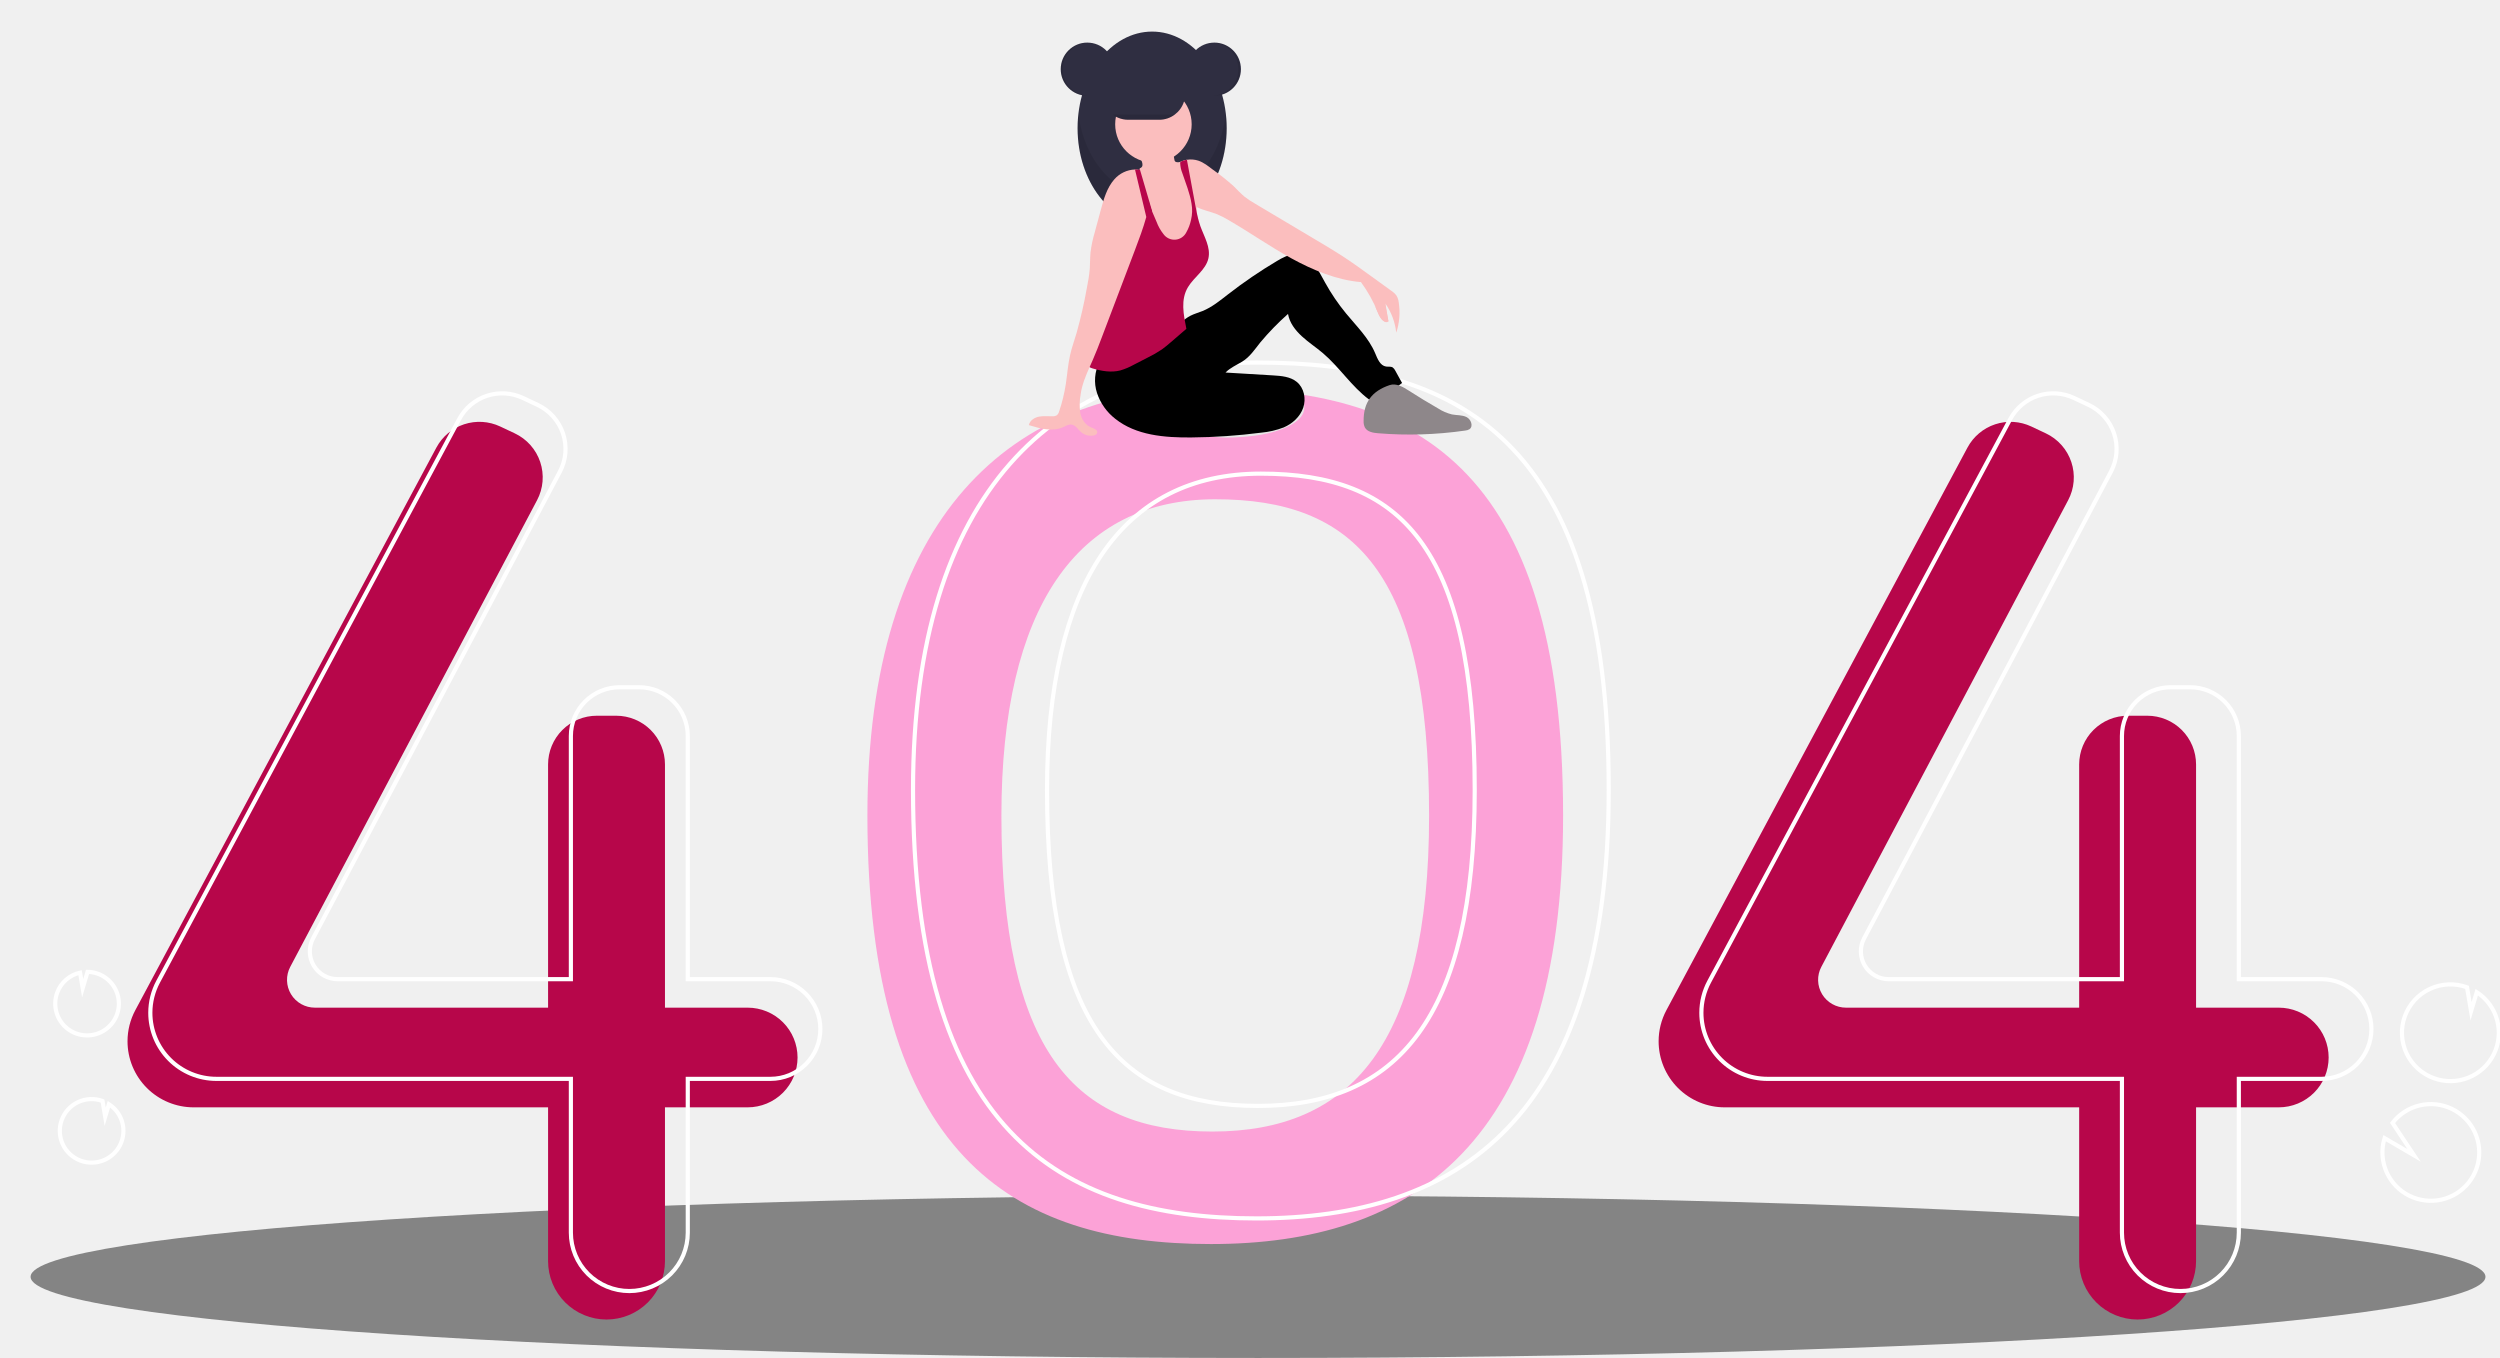
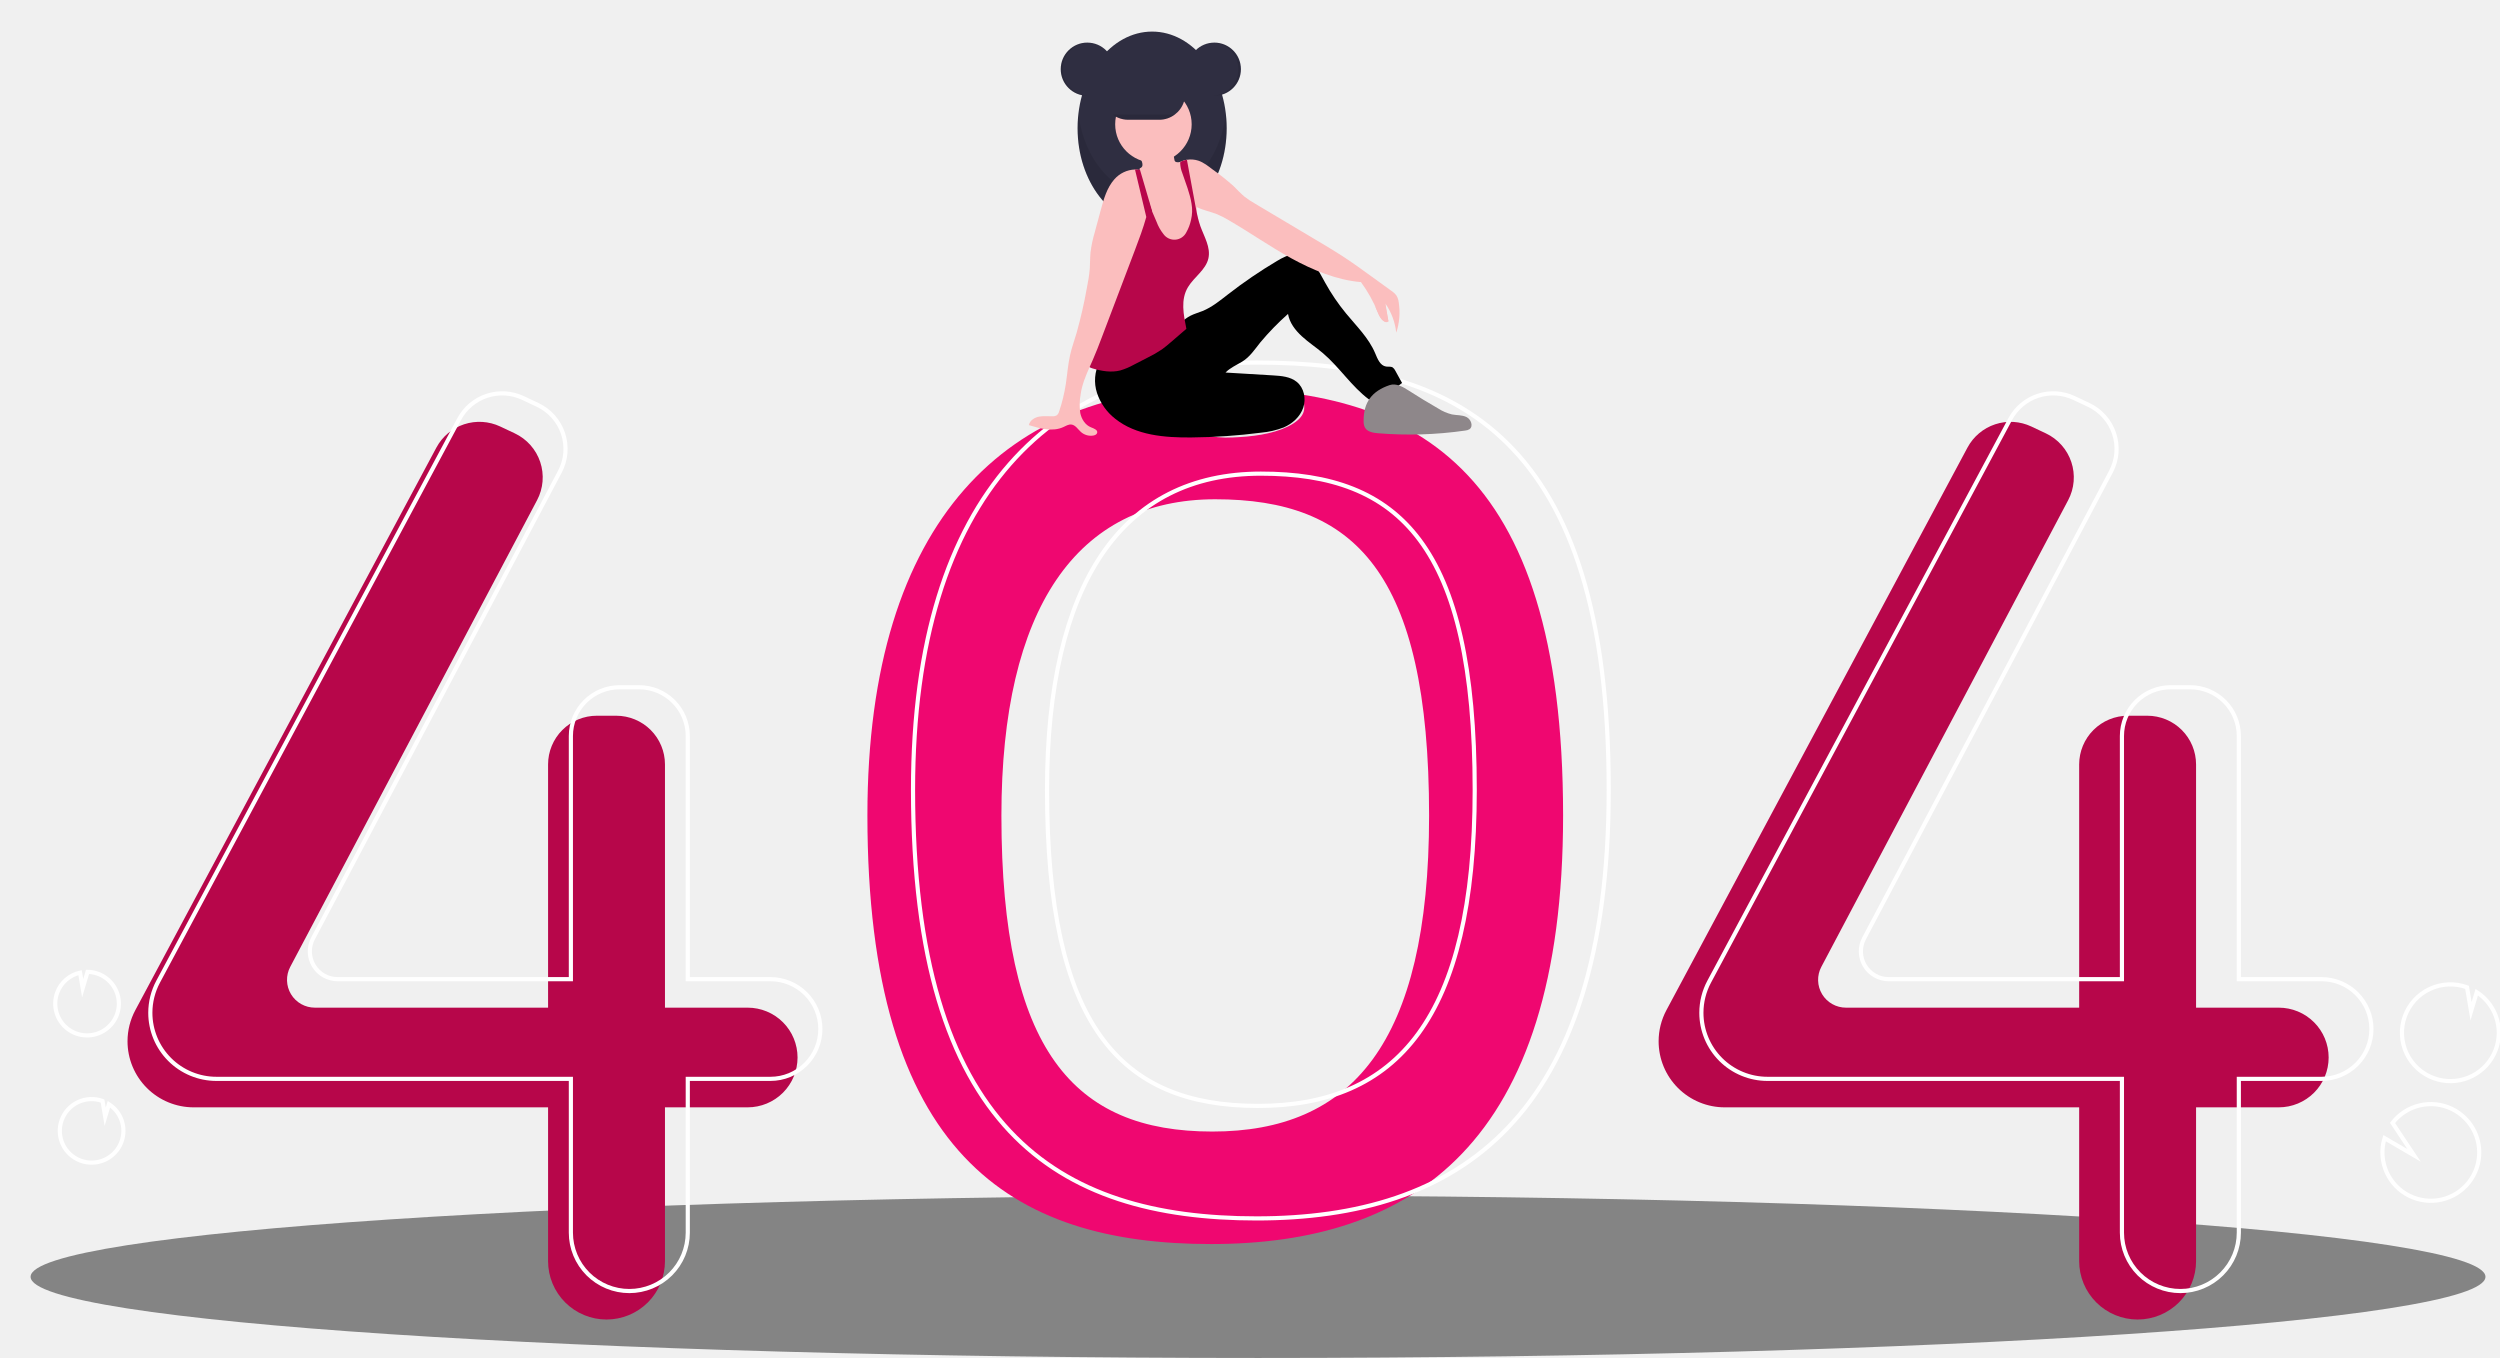
<svg xmlns="http://www.w3.org/2000/svg" width="602" height="327" viewBox="0 0 602 327" fill="none">
  <g clip-path="url(#clip0)">
    <path d="M302.932 327C466.17 327 598.5 318.249 598.5 307.454C598.5 296.659 466.17 287.908 302.932 287.908C139.695 287.908 7.365 296.659 7.365 307.454C7.365 318.249 139.695 327 302.932 327Z" fill="#848484" />
-     <path d="M291.602 93.477C243.447 93.477 208.871 124.339 208.871 196.351C208.871 277.964 243.447 299.567 291.602 299.567C339.758 299.567 376.394 275.906 376.394 196.351C376.393 111.308 339.758 93.477 291.602 93.477ZM291.919 272.477C258.565 272.477 241.14 252.93 241.14 196.403C241.14 146.527 259.278 120.224 292.632 120.224C325.986 120.224 344.125 137.501 344.125 196.403C344.125 251.505 325.273 272.477 291.919 272.477Z" fill="#FCA2D7" />
+     <path d="M291.602 93.477C243.447 93.477 208.871 124.339 208.871 196.351C208.871 277.964 243.447 299.567 291.602 299.567C339.758 299.567 376.394 275.906 376.394 196.351C376.393 111.308 339.758 93.477 291.602 93.477ZM291.919 272.477C258.565 272.477 241.14 252.93 241.14 196.403C241.14 146.527 259.278 120.224 292.632 120.224C325.986 120.224 344.125 137.501 344.125 196.403C344.125 251.505 325.273 272.477 291.919 272.477Z" fill="#EF0770" />
    <path d="M180.035 242.644H160.125V184.076C160.125 180.965 158.888 177.982 156.686 175.782C154.484 173.583 151.497 172.347 148.383 172.347H143.718C142.176 172.347 140.649 172.65 139.224 173.24C137.8 173.829 136.505 174.693 135.415 175.782C134.325 176.871 133.46 178.164 132.87 179.587C132.279 181.01 131.976 182.536 131.976 184.076V242.644H75.815C74.66 242.644 73.524 242.345 72.518 241.778C71.512 241.21 70.67 240.392 70.074 239.404C69.478 238.415 69.147 237.29 69.115 236.136C69.082 234.983 69.349 233.84 69.888 232.82L129.328 120.441C130.069 119.04 130.518 117.503 130.648 115.924C130.779 114.345 130.587 112.755 130.085 111.252C129.584 109.749 128.782 108.363 127.729 107.177C126.677 105.992 125.394 105.032 123.96 104.355L120.451 102.7C117.727 101.415 114.612 101.225 111.751 102.17C108.89 103.115 106.502 105.122 105.082 107.777L32.587 243.245C31.353 245.552 30.707 248.127 30.707 250.743C30.707 252.831 31.119 254.9 31.919 256.829C32.719 258.759 33.892 260.512 35.37 261.989C36.849 263.466 38.604 264.638 40.536 265.437C42.468 266.236 44.538 266.648 46.629 266.648H131.976V303.682C131.976 305.528 132.34 307.357 133.047 309.062C133.754 310.768 134.791 312.318 136.098 313.623C137.405 314.929 138.957 315.965 140.664 316.671C142.372 317.378 144.202 317.741 146.05 317.741C147.899 317.741 149.729 317.378 151.436 316.671C153.144 315.965 154.696 314.929 156.003 313.623C157.31 312.318 158.346 310.768 159.054 309.062C159.761 307.357 160.125 305.528 160.125 303.682V266.648H180.035C183.222 266.648 186.278 265.383 188.531 263.132C190.784 260.881 192.05 257.829 192.05 254.646C192.05 251.463 190.784 248.41 188.531 246.159C186.278 243.908 183.222 242.644 180.035 242.644Z" fill="#B7064A" />
    <path d="M548.723 242.644H528.812V184.076C528.812 180.965 527.575 177.982 525.373 175.782C523.171 173.583 520.185 172.347 517.07 172.347H512.405C510.863 172.347 509.336 172.65 507.912 173.24C506.487 173.829 505.193 174.693 504.102 175.782C503.012 176.871 502.147 178.164 501.557 179.587C500.967 181.01 500.663 182.536 500.663 184.076V242.644H444.503C443.347 242.644 442.211 242.345 441.206 241.778C440.2 241.21 439.358 240.392 438.761 239.404C438.165 238.415 437.834 237.29 437.802 236.136C437.769 234.983 438.036 233.84 438.576 232.82L498.015 120.441C498.757 119.04 499.206 117.503 499.336 115.924C499.466 114.345 499.274 112.755 498.773 111.252C498.271 109.749 497.47 108.363 496.417 107.177C495.364 105.992 494.082 105.032 492.647 104.355L489.139 102.7C486.414 101.415 483.299 101.225 480.438 102.17C477.578 103.115 475.19 105.122 473.769 107.777L401.275 243.245C400.04 245.552 399.395 248.127 399.395 250.743C399.395 254.961 401.072 259.006 404.058 261.989C407.044 264.972 411.094 266.648 415.316 266.648H500.663V303.682C500.663 307.411 502.146 310.987 504.786 313.623C507.425 316.26 511.005 317.741 514.738 317.741C518.471 317.741 522.051 316.26 524.69 313.623C527.33 310.987 528.812 307.411 528.812 303.682V266.648H548.723C551.909 266.648 554.965 265.383 557.219 263.132C559.472 260.881 560.738 257.829 560.738 254.646C560.738 251.463 559.472 248.41 557.219 246.159C554.965 243.908 551.909 242.644 548.723 242.644Z" fill="#B7064A" />
    <path d="M185.528 235.785H165.617V177.218C165.617 175.677 165.313 174.152 164.723 172.729C164.133 171.306 163.268 170.013 162.178 168.924C161.088 167.835 159.793 166.971 158.369 166.381C156.944 165.792 155.417 165.489 153.875 165.489H149.21C146.096 165.489 143.109 166.724 140.907 168.924C138.705 171.124 137.468 174.107 137.468 177.218V235.785H81.307C80.152 235.785 79.016 235.487 78.01 234.92C77.004 234.352 76.162 233.534 75.566 232.546C74.97 231.557 74.639 230.432 74.607 229.278C74.574 228.124 74.841 226.982 75.38 225.961L134.82 113.583C135.561 112.182 136.01 110.645 136.141 109.066C136.271 107.486 136.079 105.897 135.578 104.394C135.076 102.891 134.274 101.505 133.222 100.319C132.169 99.134 130.887 98.174 129.452 97.497L125.943 95.842C123.219 94.557 120.104 94.367 117.243 95.312C114.382 96.257 111.995 98.264 110.574 100.919L38.08 236.387C36.845 238.694 36.199 241.269 36.199 243.885V243.885C36.199 248.103 37.877 252.148 40.863 255.131C43.849 258.114 47.898 259.789 52.121 259.789H137.468V296.824C137.468 298.67 137.832 300.498 138.539 302.204C139.247 303.91 140.283 305.46 141.59 306.765C142.897 308.071 144.449 309.106 146.156 309.813C147.864 310.519 149.694 310.883 151.542 310.883H151.543C155.275 310.883 158.855 309.402 161.495 306.765C164.134 304.129 165.617 300.553 165.617 296.824V259.789H185.528C187.105 259.789 188.668 259.479 190.125 258.876C191.583 258.273 192.908 257.388 194.023 256.274C195.139 255.16 196.024 253.836 196.628 252.38C197.232 250.924 197.542 249.364 197.542 247.787V247.787C197.542 246.211 197.232 244.651 196.628 243.194C196.024 241.738 195.139 240.415 194.023 239.301C192.908 238.186 191.583 237.302 190.125 236.699C188.668 236.096 187.105 235.785 185.528 235.785V235.785Z" stroke="#ffffff" stroke-miterlimit="10" />
    <path d="M559.022 235.785H539.111V177.218C539.111 174.107 537.874 171.124 535.672 168.924C533.47 166.724 530.484 165.489 527.369 165.489H522.704C521.162 165.489 519.635 165.792 518.211 166.381C516.786 166.971 515.492 167.835 514.401 168.924C513.311 170.013 512.446 171.306 511.856 172.729C511.266 174.152 510.962 175.677 510.962 177.218V235.785H454.801C453.646 235.785 452.51 235.487 451.504 234.92C450.498 234.352 449.656 233.534 449.06 232.546C448.464 231.557 448.133 230.432 448.101 229.278C448.068 228.124 448.335 226.982 448.875 225.961L508.314 113.583C509.055 112.182 509.505 110.645 509.635 109.066C509.765 107.486 509.573 105.897 509.072 104.394C508.57 102.891 507.769 101.505 506.716 100.319C505.663 99.134 504.381 98.174 502.946 97.497L499.437 95.842C496.713 94.557 493.598 94.367 490.737 95.312C487.876 96.257 485.489 98.264 484.068 100.919L411.574 236.387C410.339 238.694 409.693 241.269 409.693 243.885C409.693 248.103 411.371 252.148 414.357 255.131C417.343 258.114 421.392 259.789 425.615 259.789H510.962V296.824C510.962 300.553 512.445 304.129 515.084 306.765C517.724 309.402 521.304 310.883 525.037 310.883V310.883C528.769 310.883 532.349 309.402 534.989 306.765C537.628 304.129 539.111 300.553 539.111 296.824V259.789H559.022C560.6 259.789 562.162 259.479 563.62 258.876C565.077 258.273 566.402 257.388 567.518 256.274C568.633 255.16 569.518 253.836 570.122 252.38C570.726 250.924 571.037 249.364 571.037 247.787V247.787C571.037 244.604 569.771 241.552 567.518 239.301C565.264 237.05 562.208 235.785 559.022 235.785V235.785Z" stroke="#ffffff" stroke-miterlimit="10" />
    <path d="M302.589 87.305C254.433 87.305 219.857 118.167 219.857 190.178C219.857 271.791 254.433 293.395 302.589 293.395C350.745 293.395 387.38 269.734 387.38 190.178C387.38 105.136 350.745 87.305 302.589 87.305ZM302.905 266.305C269.551 266.305 252.126 246.758 252.126 190.231C252.126 140.354 270.265 114.052 303.619 114.052C336.973 114.052 355.111 131.329 355.111 190.231C355.111 245.333 336.259 266.305 302.905 266.305V266.305Z" stroke="#ffffff" stroke-miterlimit="10" />
    <path d="M586.08 259.638C588.771 260.614 591.729 260.565 594.387 259.503C597.046 258.44 599.22 256.438 600.495 253.877C601.771 251.316 602.058 248.376 601.303 245.617C600.548 242.858 598.803 240.473 596.4 238.916L595.032 243.517L594.062 237.749C594.053 237.745 594.043 237.741 594.033 237.738C592.593 237.215 591.064 236.981 589.534 237.049C588.003 237.117 586.501 237.485 585.113 238.133C583.725 238.781 582.479 239.695 581.445 240.824C580.411 241.953 579.61 243.275 579.088 244.714C578.565 246.152 578.332 247.679 578.4 249.208C578.469 250.737 578.839 252.237 579.488 253.623C580.137 255.009 581.054 256.254 582.185 257.286C583.316 258.318 584.639 259.117 586.08 259.638H586.08Z" stroke="#ffffff" stroke-miterlimit="10" />
    <path d="M573.867 279.524C574.329 282.155 575.684 284.547 577.702 286.298C579.721 288.05 582.281 289.055 584.954 289.145C587.626 289.235 590.248 288.404 592.38 286.792C594.512 285.18 596.025 282.885 596.664 280.291C597.303 277.697 597.029 274.963 595.89 272.547C594.75 270.131 592.813 268.179 590.404 267.02C587.995 265.861 585.261 265.564 582.659 266.18C580.057 266.796 577.746 268.287 576.114 270.402L581.309 278.214L574.21 274.068C573.66 275.833 573.542 277.704 573.867 279.524V279.524Z" stroke="#ffffff" stroke-miterlimit="10" />
    <path d="M13.762 239.065C14.2 237.859 14.934 236.782 15.898 235.934C16.862 235.086 18.024 234.493 19.277 234.212L19.908 237.957L21.077 234.023C22.701 234.048 24.275 234.586 25.573 235.563C26.87 236.539 27.823 237.901 28.295 239.454C28.766 241.006 28.732 242.668 28.196 244.2C27.66 245.731 26.651 247.053 25.314 247.974C23.977 248.896 22.382 249.369 20.759 249.325C19.135 249.282 17.567 248.724 16.282 247.733C14.996 246.741 14.06 245.367 13.607 243.809C13.154 242.251 13.208 240.59 13.762 239.065V239.065Z" stroke="#ffffff" stroke-miterlimit="10" />
    <path d="M19.447 279.505C21.216 280.146 23.159 280.114 24.905 279.416C26.652 278.718 28.081 277.402 28.919 275.72C29.757 274.037 29.945 272.105 29.449 270.292C28.953 268.48 27.806 266.913 26.228 265.89L25.329 268.913L24.692 265.124C24.686 265.121 24.679 265.118 24.672 265.116C23.727 264.773 22.723 264.62 21.717 264.665C20.712 264.71 19.726 264.952 18.815 265.378C16.974 266.238 15.551 267.793 14.858 269.701C14.165 271.609 14.259 273.714 15.12 275.552C15.98 277.391 17.537 278.813 19.447 279.505V279.505Z" stroke="#ffffff" stroke-miterlimit="10" />
    <path d="M261.824 23.061C265.358 23.061 268.223 20.195 268.223 16.66C268.223 13.124 265.358 10.259 261.824 10.259C258.289 10.259 255.424 13.124 255.424 16.66C255.424 20.195 258.289 23.061 261.824 23.061Z" fill="#2F2E41" />
    <path d="M277.433 54.129C287.347 54.129 295.384 43.714 295.384 30.867C295.384 18.02 287.347 7.605 277.433 7.605C267.519 7.605 259.482 18.02 259.482 30.867C259.482 43.714 267.519 54.129 277.433 54.129Z" fill="#2F2E41" />
    <path opacity="0.1" d="M277.433 47.103C268.441 47.103 260.993 38.535 259.686 27.354C259.55 28.52 259.482 29.693 259.482 30.867C259.482 43.714 267.519 54.129 277.433 54.129C287.347 54.129 295.384 43.714 295.384 30.867C295.384 29.693 295.316 28.52 295.18 27.354C293.873 38.535 286.425 47.103 277.433 47.103Z" fill="black" />
    <path d="M313.959 98.991C313.574 100.575 311.912 101.844 310.071 102.731C306.201 104.595 301.427 105.151 296.796 105.337C295.615 105.409 294.43 105.387 293.252 105.272C290.97 105.051 288.829 104.067 287.175 102.478C287.057 102.401 286.961 102.295 286.895 102.171C286.828 102.047 286.795 101.907 286.797 101.766C286.799 101.626 286.837 101.487 286.907 101.365C286.977 101.243 287.077 101.14 287.197 101.067C289.662 98.359 293.776 96.698 297.92 95.502C301.062 94.595 306.542 92.247 309.969 92.564C313.289 92.871 314.446 96.99 313.959 98.991Z" fill="#ffffff" />
    <path opacity="0.1" d="M313.959 98.991C313.574 100.575 311.912 101.844 310.071 102.731C306.201 104.595 301.427 105.151 296.796 105.337C295.615 105.409 294.43 105.387 293.252 105.272C290.97 105.051 288.829 104.067 287.175 102.478C287.057 102.401 286.961 102.295 286.895 102.171C286.828 102.047 286.795 101.907 286.797 101.766C286.799 101.626 286.837 101.487 286.907 101.365C286.977 101.243 287.077 101.14 287.197 101.067C289.662 98.359 293.776 96.698 297.92 95.502C301.062 94.595 306.542 92.247 309.969 92.564C313.289 92.871 314.446 96.99 313.959 98.991Z" fill="black" />
    <path d="M264.751 87.149C263.57 89.465 263.356 92.155 264.157 94.628C264.971 97.083 266.495 99.241 268.536 100.829C273.544 104.843 280.436 105.396 286.853 105.34C292.478 105.291 298.094 104.906 303.672 104.187C305.542 104.021 307.379 103.595 309.13 102.92C311.224 102.013 313.065 100.351 313.81 98.193C314.556 96.036 314.027 93.394 312.256 91.955C310.7 90.69 308.554 90.516 306.552 90.395L295.099 89.707C296.231 88.561 297.738 87.914 299.115 87.081C300.944 85.977 302.158 84.122 303.487 82.45C305.535 80.001 307.764 77.71 310.154 75.594C310.526 77.733 311.879 79.489 313.471 80.965C315.063 82.44 316.898 83.628 318.553 85.033C322.56 88.436 325.446 93.055 329.66 96.197C332.56 95.435 335.27 94.082 337.621 92.222L335.983 89.254C335.847 88.948 335.634 88.683 335.366 88.484C334.902 88.198 334.305 88.345 333.766 88.264C332.327 88.049 331.699 86.387 331.134 85.046C329.584 81.363 326.616 78.506 324.081 75.418C322.21 73.139 320.551 70.694 319.123 68.114C318.271 66.575 317.492 64.972 316.336 63.647C315.181 62.321 313.561 61.279 311.803 61.275C310.249 61.272 308.816 62.06 307.48 62.854C303.411 65.271 299.496 67.939 295.758 70.842C293.802 72.361 291.858 73.966 289.563 74.897C288.597 75.289 287.578 75.557 286.651 76.034C285.028 76.87 283.795 78.284 282.469 79.539C277.738 84.016 271.26 86.917 264.751 87.149Z" fill="#000000" />
    <path d="M288.698 55.284C288.645 56.653 288.354 58.001 287.838 59.27C287.577 59.903 287.188 60.475 286.696 60.95C286.203 61.426 285.618 61.795 284.977 62.035C284.067 62.279 283.112 62.31 282.188 62.125C281.382 62.041 280.605 61.776 279.915 61.351C278.841 60.612 278.306 59.295 278.111 58.005C277.916 56.717 278.003 55.401 277.878 54.104C277.756 53.056 277.557 52.019 277.282 51C277.198 50.661 277.112 50.324 277.027 49.987C276.945 49.65 276.863 49.312 276.789 48.975C276.72 48.658 276.656 48.34 276.601 48.02C276.556 47.75 276.515 47.478 276.486 47.205C276.458 46.395 276.323 45.592 276.085 44.818C275.86 44.316 275.58 43.84 275.248 43.402C275.106 43.199 274.968 42.996 274.842 42.785C274.476 42.237 274.306 41.582 274.36 40.926C274.375 40.824 274.399 40.724 274.433 40.627C274.446 40.59 274.46 40.553 274.475 40.517C274.616 40.478 274.745 40.407 274.851 40.307C274.957 40.208 275.038 40.084 275.086 39.947C275.139 39.651 275.114 39.347 275.012 39.065C274.896 38.67 274.736 38.289 274.536 37.93C274.405 37.692 273.96 37.265 273.957 36.993C273.951 36.447 275.018 36.006 275.451 35.791C276.771 35.13 278.242 34.831 279.715 34.926C280.66 34.99 281.684 35.28 282.205 36.072C282.673 36.785 282.611 37.709 282.811 38.538C282.832 38.659 282.883 38.772 282.959 38.868C283.061 38.961 283.189 39.02 283.326 39.036C283.557 39.083 283.794 39.092 284.028 39.065H284.03C284.092 39.06 284.153 39.051 284.214 39.038C284.578 38.971 284.923 38.822 285.222 38.602C285.416 38.551 285.611 38.509 285.807 38.476C285.815 38.475 285.823 38.474 285.831 38.471C286.613 40.94 286.714 43.586 287.354 46.099C287.671 47.35 288.125 48.585 288.189 49.871C288.194 49.928 288.196 49.985 288.197 50.043C288.207 50.457 288.174 50.874 288.191 51.286C288.197 51.471 288.218 51.656 288.253 51.839C288.323 52.132 288.41 52.42 288.514 52.703L288.519 52.717C288.548 52.808 288.577 52.9 288.6 52.992C288.617 53.059 288.633 53.125 288.645 53.192L288.647 53.197C288.762 53.887 288.78 54.589 288.698 55.284Z" fill="#FBBEBE" />
    <path d="M277.745 39.141C282.831 39.141 286.954 35.017 286.954 29.93C286.954 24.843 282.831 20.719 277.745 20.719C272.658 20.719 268.535 24.843 268.535 29.93C268.535 35.017 272.658 39.141 277.745 39.141Z" fill="#FBBEBE" />
    <path d="M336.214 80.117C335.948 77.604 335.054 75.198 333.617 73.119C333.856 74.54 334.095 75.96 334.335 77.38C334.037 77.466 333.72 77.464 333.423 77.372C333.127 77.281 332.863 77.105 332.665 76.866C332.277 76.382 331.98 75.831 331.789 75.241C330.743 72.643 329.375 70.187 327.717 67.93C321.854 67.441 316.058 65.01 310.903 62.177C305.745 59.345 300.919 55.949 295.83 52.997C294.948 52.464 294.029 51.994 293.08 51.592C291.488 50.953 289.701 50.622 288.191 49.871C288.09 49.821 287.988 49.768 287.889 49.714C287.548 49.528 287.225 49.311 286.924 49.066C286.761 48.934 286.607 48.792 286.462 48.641C285.709 47.765 285.112 46.766 284.696 45.687C283.886 43.895 283.598 41.733 282.789 39.941C283.161 39.593 283.578 39.298 284.03 39.065H284.032C284.097 39.03 284.163 38.998 284.23 38.966C284.55 38.816 284.882 38.694 285.224 38.603C285.418 38.551 285.613 38.509 285.809 38.476C285.817 38.475 285.825 38.474 285.833 38.471C286.745 38.323 287.679 38.397 288.557 38.687C289.84 39.121 290.921 39.987 292 40.807C293.752 42.042 295.433 43.375 297.034 44.801C297.924 45.653 298.735 46.59 299.692 47.364C300.487 47.978 301.326 48.533 302.201 49.027C307.378 52.112 312.556 55.196 317.735 58.28C319.488 59.325 321.242 60.369 322.956 61.474C325.56 63.154 328.07 64.975 330.578 66.793C332.056 67.864 333.534 68.936 335.011 70.008C335.496 70.317 335.921 70.71 336.268 71.169C336.574 71.691 336.764 72.272 336.825 72.873C337.196 75.302 336.986 77.784 336.214 80.117Z" fill="#FBBEBE" />
    <path d="M290.984 62.211C290.362 64.998 287.546 66.683 286.074 69.13C284.245 72.169 284.991 75.7 285.678 79.18C284.423 80.262 283.168 81.344 281.911 82.426C281.218 83.02 280.525 83.618 279.779 84.145C278.691 84.874 277.554 85.527 276.376 86.099C275.265 86.671 274.154 87.243 273.042 87.815C272.009 88.396 270.914 88.86 269.778 89.198C267.589 89.76 265.263 89.367 263.096 88.716C262.841 88.649 262.595 88.549 262.366 88.418C262.231 88.337 262.113 88.23 262.019 88.104C261.806 87.721 261.728 87.277 261.799 86.844C262.019 83.197 262.91 79.626 263.799 76.082C264.273 73.956 264.912 71.87 265.708 69.842C266.488 68.105 267.386 66.422 268.394 64.806C269.507 62.772 270.825 60.858 272.327 59.093C273.059 58.414 273.675 57.62 274.151 56.742C274.705 55.478 274.491 54.027 274.603 52.65C274.689 51.616 274.964 50.606 275.413 49.67V49.668C275.654 49.164 275.944 48.685 276.278 48.238C276.43 48.591 276.581 48.944 276.732 49.295C276.832 49.526 276.931 49.757 277.029 49.987C277.157 50.283 277.284 50.579 277.41 50.874C277.773 51.72 278.137 52.566 278.499 53.411C278.891 54.475 279.45 55.471 280.154 56.36C280.476 56.815 280.91 57.179 281.415 57.416C281.919 57.654 282.477 57.756 283.033 57.713C283.589 57.671 284.124 57.485 284.587 57.173C285.049 56.862 285.423 56.436 285.672 55.937C286.196 55.005 286.576 53.999 286.799 52.953C287.107 51.68 287.15 50.356 286.924 49.066C286.547 46.58 285.491 44.042 284.723 41.733C284.41 40.963 284.229 40.146 284.187 39.316C284.189 39.223 284.198 39.13 284.215 39.038C284.22 39.015 284.225 38.99 284.229 38.966C284.549 38.816 284.882 38.694 285.224 38.602C285.417 38.551 285.612 38.509 285.809 38.476C286.485 42.136 287.162 45.795 287.84 49.455C287.855 49.54 287.873 49.626 287.888 49.714C287.985 50.238 288.083 50.763 288.193 51.286C288.291 51.76 288.397 52.233 288.516 52.703L288.52 52.717C288.561 52.877 288.603 53.034 288.647 53.192L288.648 53.197C288.769 53.628 288.903 54.055 289.054 54.477C289.972 57.017 291.572 59.574 290.984 62.211Z" fill="#B7064A" />
    <path d="M328.358 101.374C328.329 101.911 328.433 102.447 328.661 102.934C329.237 103.987 330.62 104.227 331.817 104.325C338.808 104.9 345.841 104.686 352.783 103.686C353.16 103.661 353.525 103.547 353.85 103.355C354.837 102.663 354.229 100.976 353.151 100.436C352.073 99.896 350.794 100.026 349.612 99.792C348.437 99.496 347.318 99.011 346.299 98.355C343.901 96.977 341.537 95.54 339.209 94.045C337.823 93.154 336.187 92.204 334.625 92.732C330.396 94.163 328.33 96.811 328.358 101.374Z" fill="#8E878A" />
    <path d="M276.824 48.78V48.782C276.813 48.847 276.802 48.911 276.788 48.975C276.771 49.081 276.751 49.189 276.731 49.295C276.537 50.287 276.3 51.273 276.027 52.254C275.277 54.962 274.274 57.627 273.278 60.253C270.606 67.294 267.933 74.336 265.26 81.378C264.585 83.152 263.912 84.927 263.146 86.664C262.89 87.244 262.626 87.828 262.364 88.418C261.424 90.53 260.522 92.711 260.222 94.959C259.943 96.439 259.911 97.954 260.127 99.445C260.427 100.918 261.321 102.358 262.722 102.903C263.405 103.17 264.384 103.527 264.197 104.237C264.095 104.628 263.652 104.818 263.254 104.884C262.728 104.968 262.191 104.935 261.679 104.787C261.168 104.64 260.695 104.382 260.294 104.031C259.547 103.368 258.972 102.336 257.978 102.225C257.29 102.15 256.656 102.562 256.025 102.851C253.453 104.027 250.456 103.204 247.754 102.369C247.966 101.274 249.065 100.553 250.156 100.334C251.247 100.114 252.376 100.27 253.489 100.241C253.845 100.26 254.199 100.169 254.502 99.98C254.773 99.731 254.964 99.405 255.048 99.046C255.765 96.922 256.298 94.74 256.642 92.524C257.001 90.208 257.151 87.857 257.663 85.57C258.061 83.785 258.676 82.057 259.203 80.306C260.223 76.699 261.061 73.043 261.713 69.352C262.043 67.819 262.279 66.267 262.42 64.704C262.509 63.409 262.467 62.107 262.592 60.815C262.801 59.136 263.152 57.477 263.639 55.855C264.117 54.087 264.594 52.319 265.071 50.552C265.778 47.937 266.536 45.221 268.328 43.188C268.951 42.472 269.713 41.892 270.569 41.483C271.425 41.075 272.355 40.846 273.303 40.812C273.658 40.811 274.013 40.849 274.36 40.926C274.417 40.94 274.475 40.954 274.533 40.969C274.911 41.068 275.274 41.218 275.612 41.416C276.164 41.065 276.445 41.188 276.812 41.73C277.133 42.303 277.285 42.956 277.249 43.612C277.28 45.345 277.138 47.076 276.824 48.78Z" fill="#FBBEBE" />
    <path d="M277.433 50.85L277.41 50.874L277.284 51L276.029 52.254L275.414 49.67L273.305 40.812C273.66 40.811 274.014 40.849 274.361 40.926C274.376 40.824 274.401 40.724 274.435 40.627L274.535 40.969L275.25 43.402L276.603 48.02L276.826 48.78V48.782L277.433 50.85Z" fill="#B7064A" />
    <path d="M285.397 22.59C285.396 23.41 285.233 24.222 284.918 24.98C284.603 25.737 284.142 26.425 283.561 27.004C283.351 27.214 283.125 27.409 282.886 27.587C281.809 28.399 280.497 28.839 279.148 28.84H271.66C270.005 28.837 268.419 28.178 267.25 27.007C266.081 25.835 265.424 24.248 265.424 22.593C265.424 20.938 266.081 19.351 267.25 18.179C268.419 17.008 270.005 16.349 271.66 16.346H279.148C280.803 16.351 282.389 17.01 283.56 18.179C284.73 19.349 285.391 20.935 285.397 22.59Z" fill="#2F2E41" />
    <path d="M292.417 23.061C295.952 23.061 298.817 20.195 298.817 16.66C298.817 13.124 295.952 10.259 292.417 10.259C288.883 10.259 286.018 13.124 286.018 16.66C286.018 20.195 288.883 23.061 292.417 23.061Z" fill="#2F2E41" />
    <path opacity="0.1" d="M292.261 10.259C292.183 10.259 292.105 10.262 292.027 10.265C293.683 10.325 295.251 11.025 296.4 12.218C297.55 13.41 298.193 15.003 298.193 16.66C298.193 18.317 297.55 19.909 296.4 21.102C295.251 22.294 293.683 22.994 292.027 23.055C292.105 23.058 292.183 23.061 292.261 23.061C293.959 23.061 295.587 22.386 296.787 21.186C297.987 19.985 298.661 18.357 298.661 16.66C298.661 14.962 297.987 13.334 296.787 12.133C295.587 10.933 293.959 10.259 292.261 10.259Z" fill="black" />
    <path opacity="0.1" d="M261.824 10.259C261.902 10.259 261.98 10.262 262.058 10.265C260.402 10.325 258.835 11.025 257.685 12.218C256.535 13.41 255.892 15.003 255.892 16.66C255.892 18.317 256.535 19.909 257.685 21.102C258.835 22.294 260.402 22.994 262.058 23.055C261.98 23.058 261.902 23.061 261.824 23.061C260.127 23.059 258.501 22.384 257.302 21.184C256.103 19.984 255.43 18.356 255.43 16.66C255.43 14.963 256.103 13.336 257.302 12.136C258.501 10.935 260.127 10.26 261.824 10.259Z" fill="black" />
    <path opacity="0.1" d="M282.885 27.587C281.808 28.399 280.496 28.839 279.147 28.84H271.658C270.309 28.839 268.997 28.399 267.92 27.587H282.885Z" fill="black" />
    <path d="M331.244 73.968C331.244 73.968 332.857 78.618 334.334 77.38L333.157 71.302L331.244 73.968Z" fill="#FBBEBE" />
  </g>
  <defs>
    <clipPath id="clip0">
      <rect width="602" height="327" fill="white" />
    </clipPath>
  </defs>
</svg>
